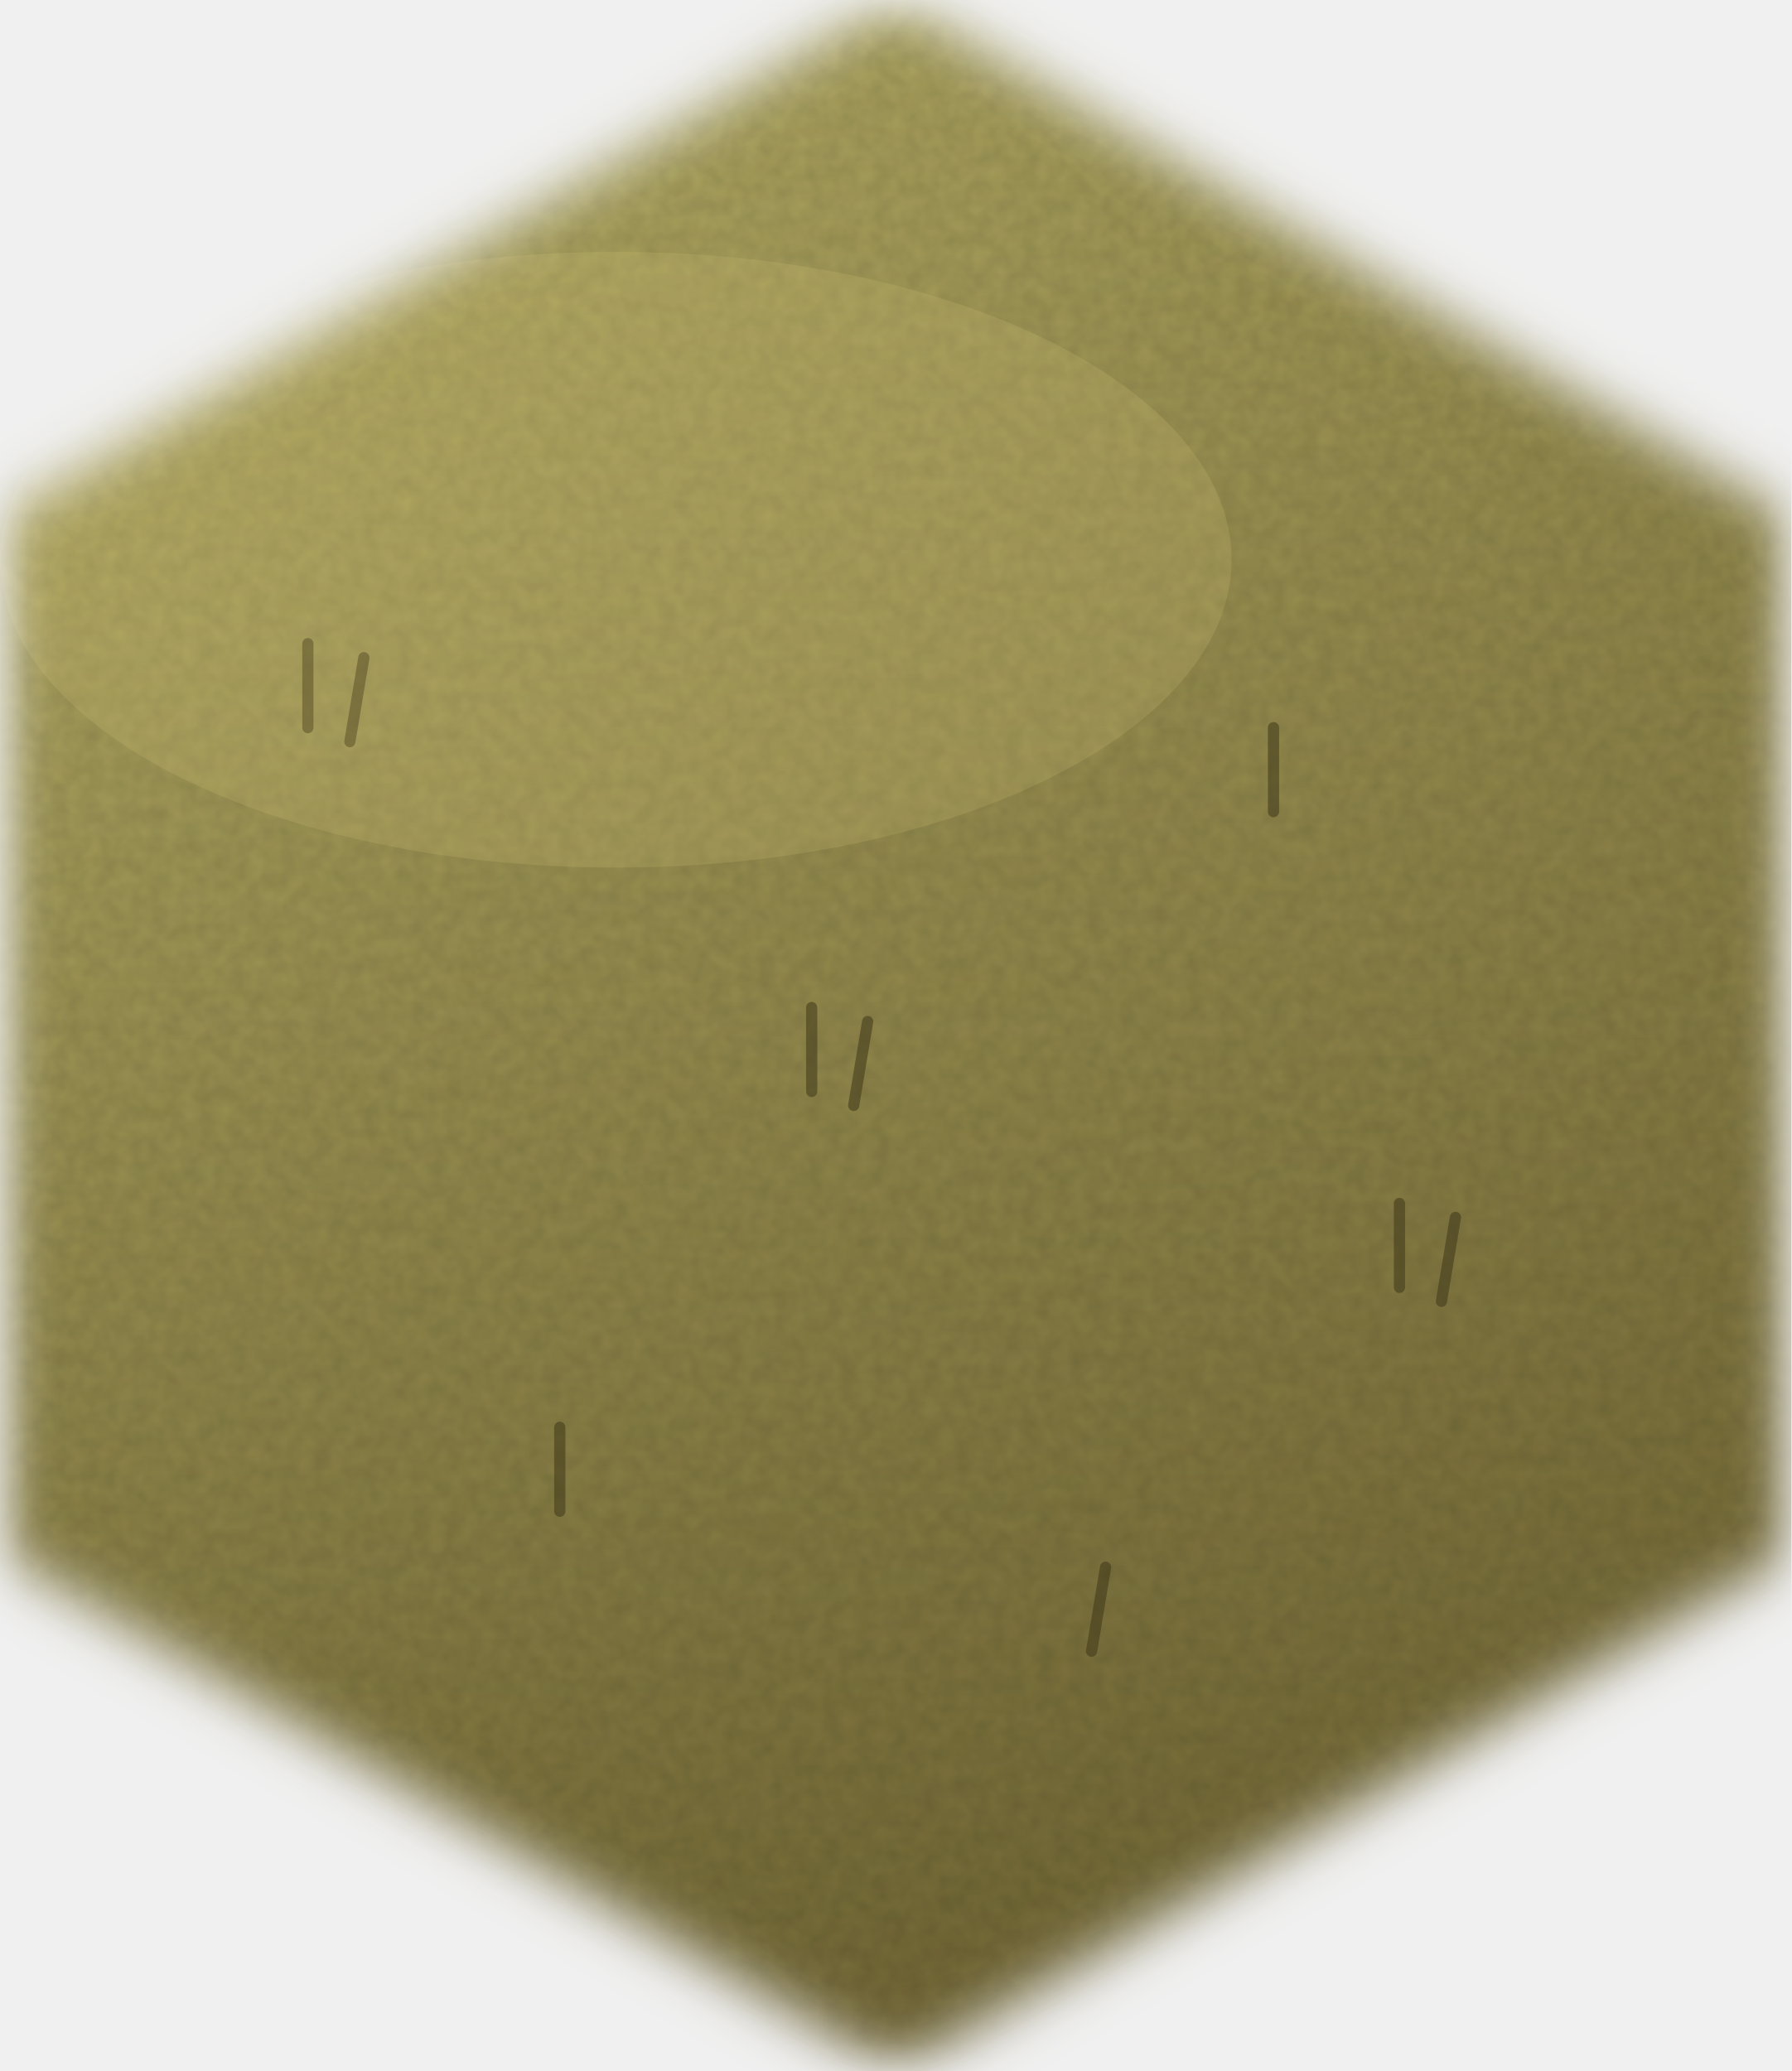
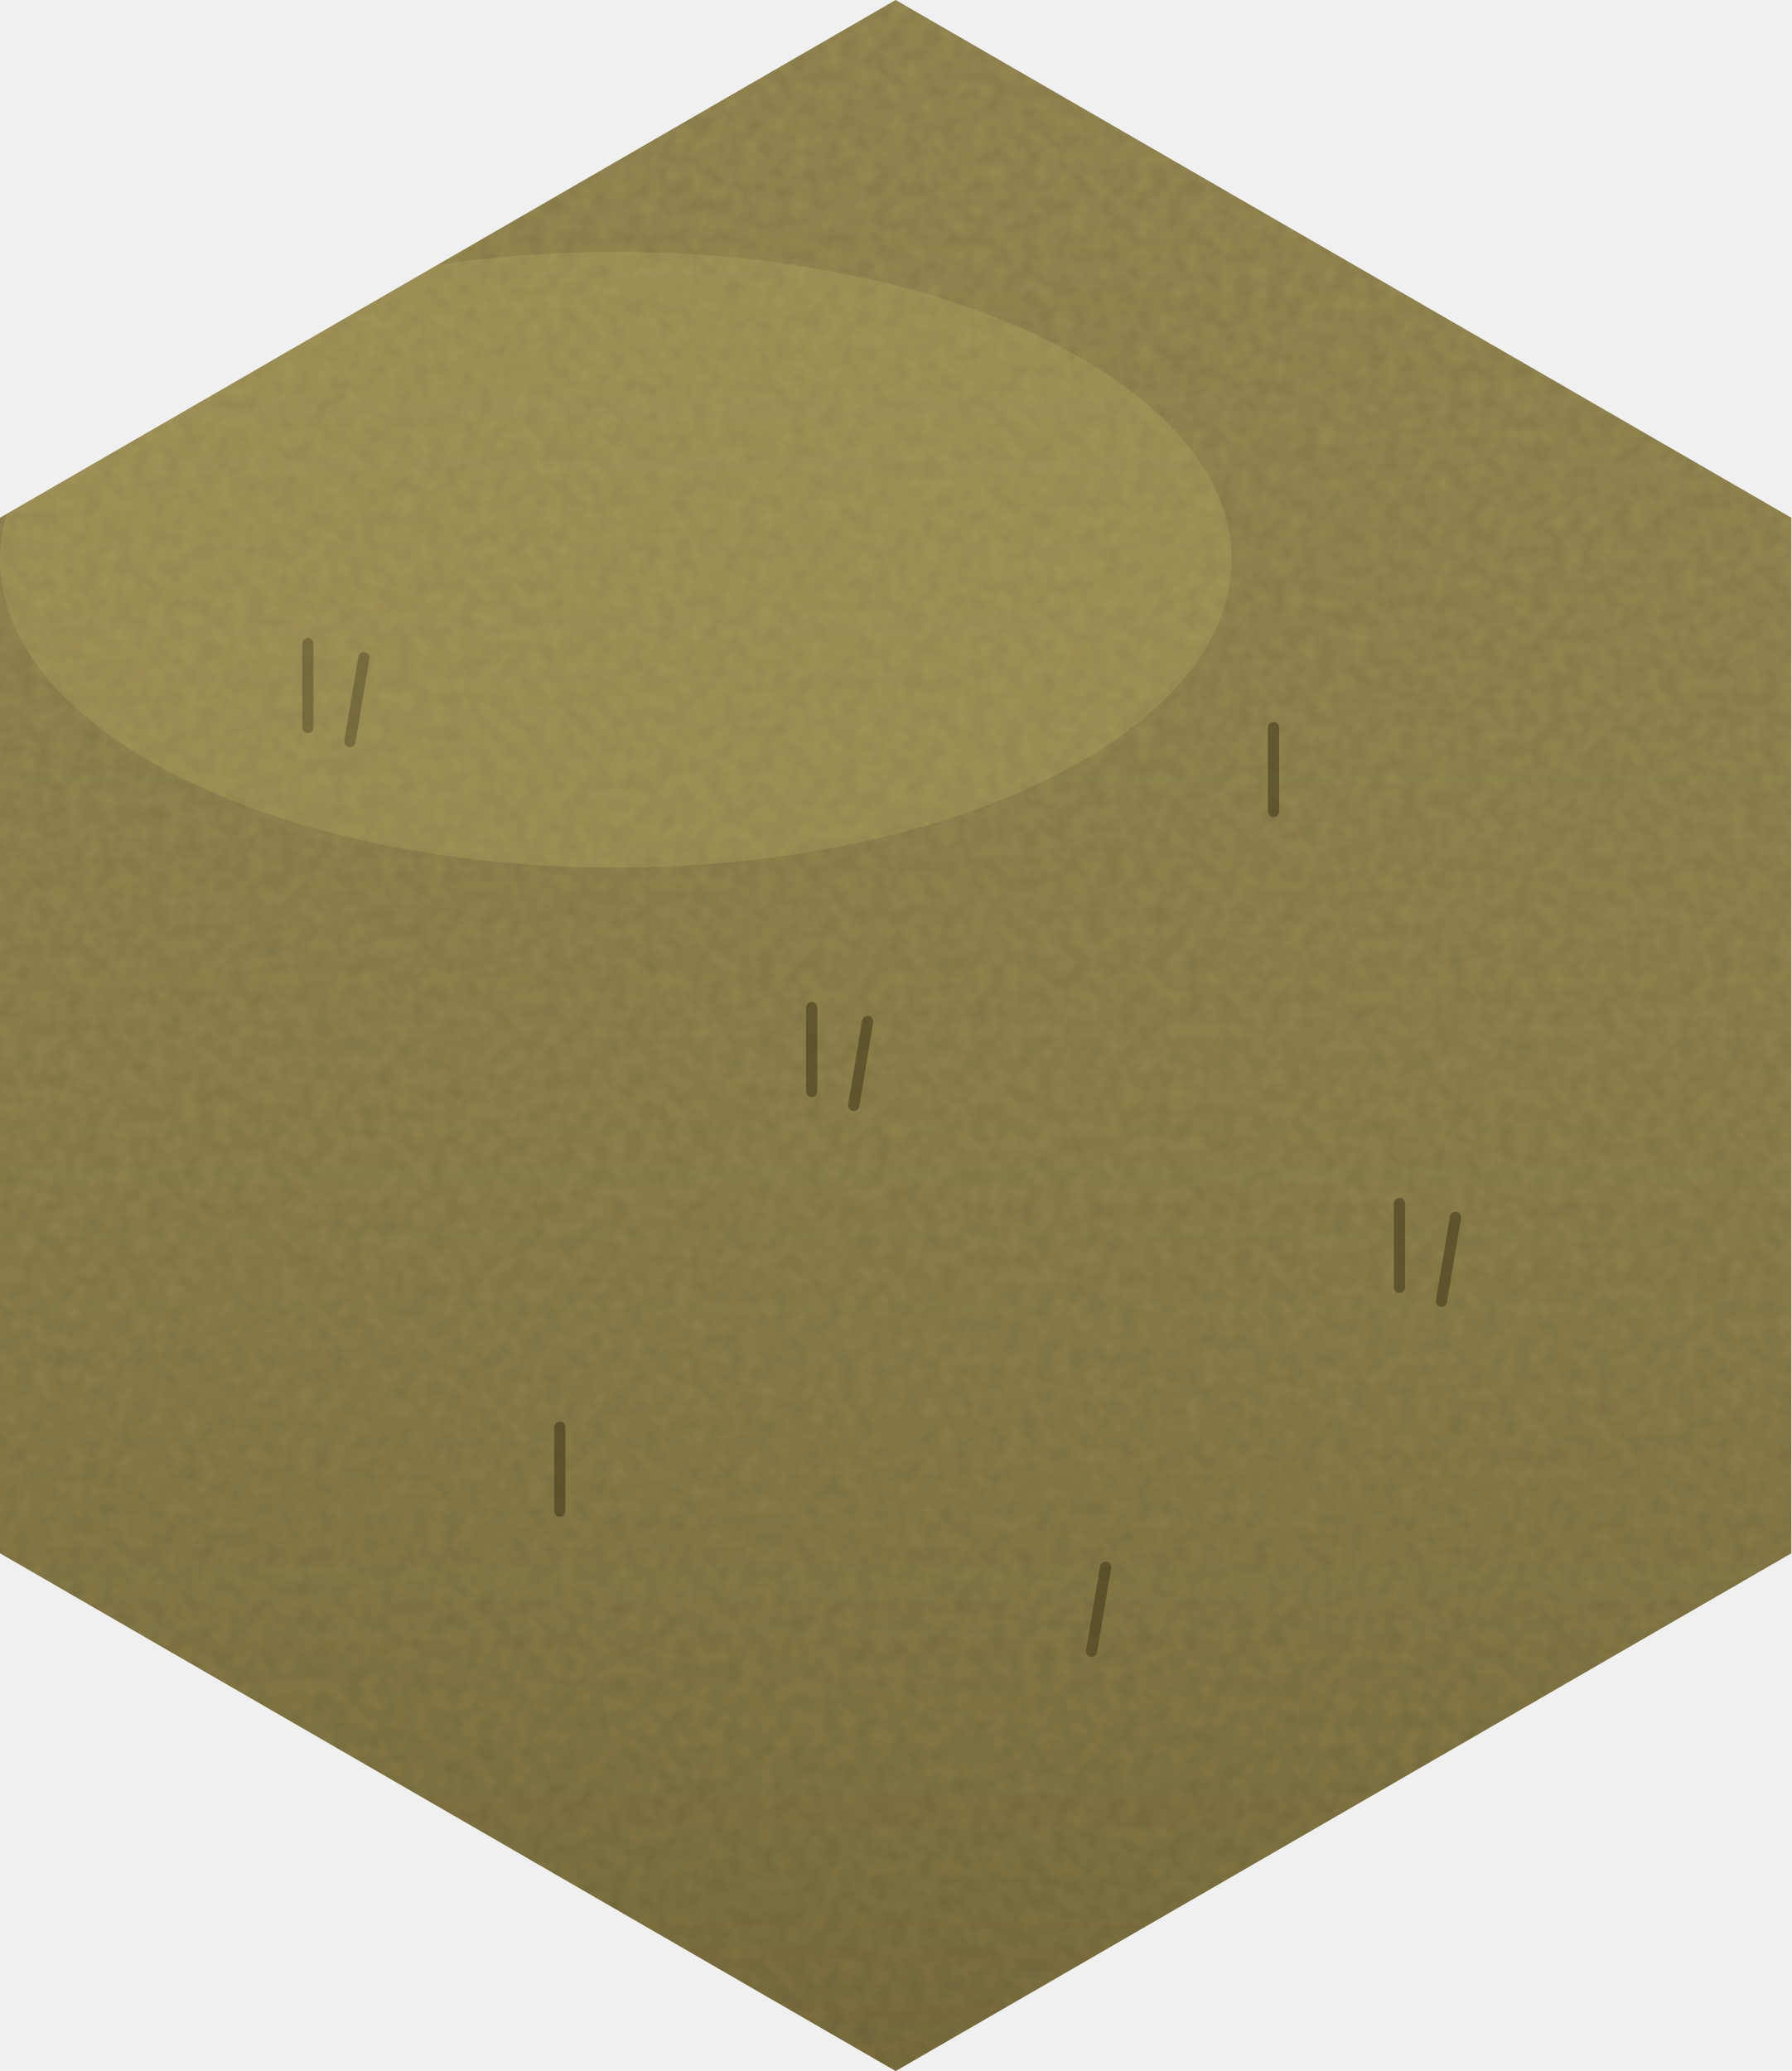
<svg xmlns="http://www.w3.org/2000/svg" viewBox="0 0 128 148" preserveAspectRatio="xMidYMid meet">
  <defs>
    <clipPath id="hex">
      <polygon points="64,0 128,37 128,111 64,148 0,111 0,37" />
    </clipPath>
-     <mask id="softhex">
-       <polygon points="64,0 128,37 128,111 64,148 0,111 0,37" fill="white" filter="url(#hexblur)" />
-     </mask>
-     <filter id="hexblur" x="-10%" y="-10%" width="120%" height="120%">
-       <feGaussianBlur stdDeviation="2" />
-     </filter>
-     <linearGradient id="lg-base" x1="0" y1="0" x2="0.8" y2="1">
-       <stop offset="0" stop-color="#b8b067" />
-       <stop offset="1" stop-color="#7a6f3a" />
-     </linearGradient>
    <linearGradient id="lg-grass" x1="0" y1="0" x2="0" y2="1">
      <stop offset="0" stop-color="#9c9355" stop-opacity="0" />
      <stop offset="1" stop-color="#5a4f25" stop-opacity="0.45" />
    </linearGradient>
    <filter id="nz" x="0" y="0" width="1" height="1">
      <feTurbulence type="fractalNoise" baseFrequency="0.85" numOctaves="2" seed="3" />
      <feColorMatrix values="0 0 0 0 0  0 0 0 0 0  0 0 0 0 0  0 0 0 0.22 0" />
      <feComposite in2="SourceGraphic" operator="in" />
    </filter>
  </defs>
-   <g mask="url(#softhex)">
-     <rect x="0" y="0" width="128" height="148" fill="url(#lg-base)" />
+   <g clip-path="url(#hex)">
+     <rect x="0" y="0" width="128" height="148" fill="#988b53" />
    <rect x="0" y="0" width="128" height="148" fill="url(#lg-grass)" />
    <rect x="0" y="0" width="128" height="148" fill="#3b321a" filter="url(#nz)" opacity="0.6" />
    <g stroke="#3e3618" stroke-width="0.8" stroke-linecap="round" opacity="0.55">
      <line x1="22" y1="52" x2="22" y2="46" />
      <line x1="25" y1="53" x2="26" y2="47" />
      <line x1="58" y1="78" x2="58" y2="72" />
      <line x1="61" y1="79" x2="62" y2="73" />
      <line x1="91" y1="58" x2="91" y2="52" />
      <line x1="100" y1="92" x2="100" y2="86" />
      <line x1="103" y1="93" x2="104" y2="87" />
      <line x1="40" y1="108" x2="40" y2="102" />
      <line x1="78" y1="118" x2="79" y2="112" />
    </g>
    <ellipse cx="44" cy="40" rx="44" ry="22" fill="#d8c97c" opacity="0.18" />
  </g>
</svg>
